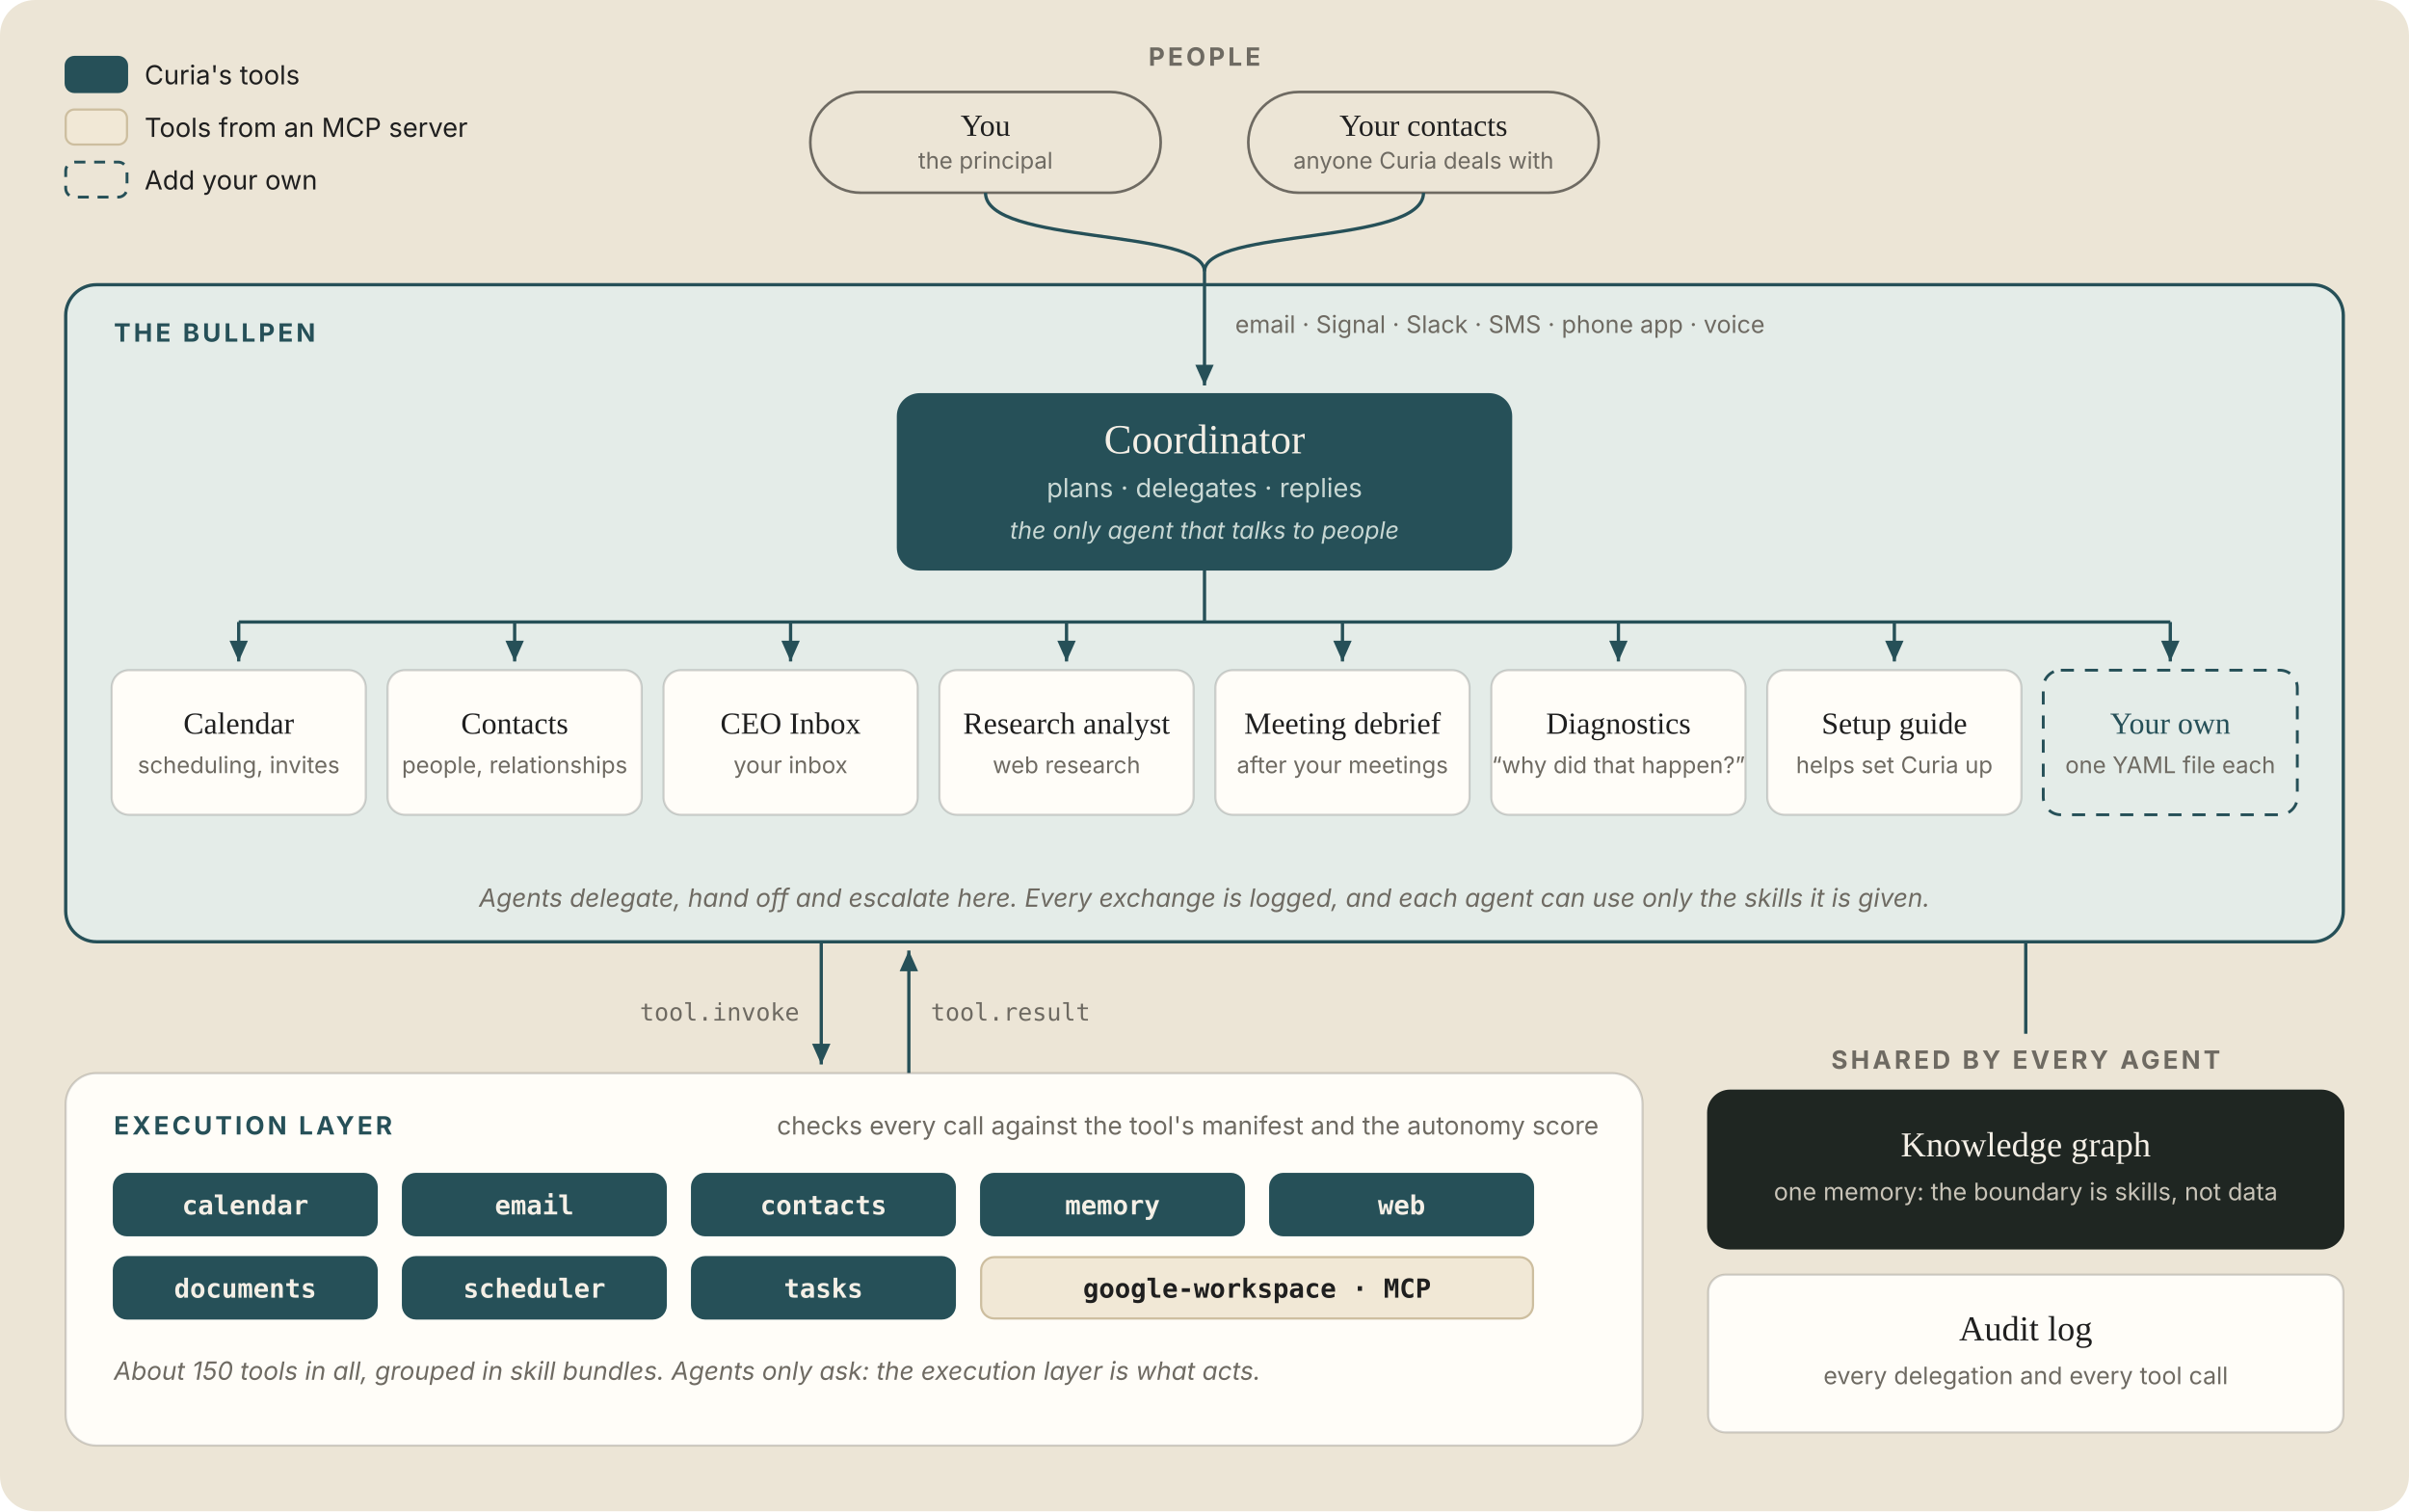
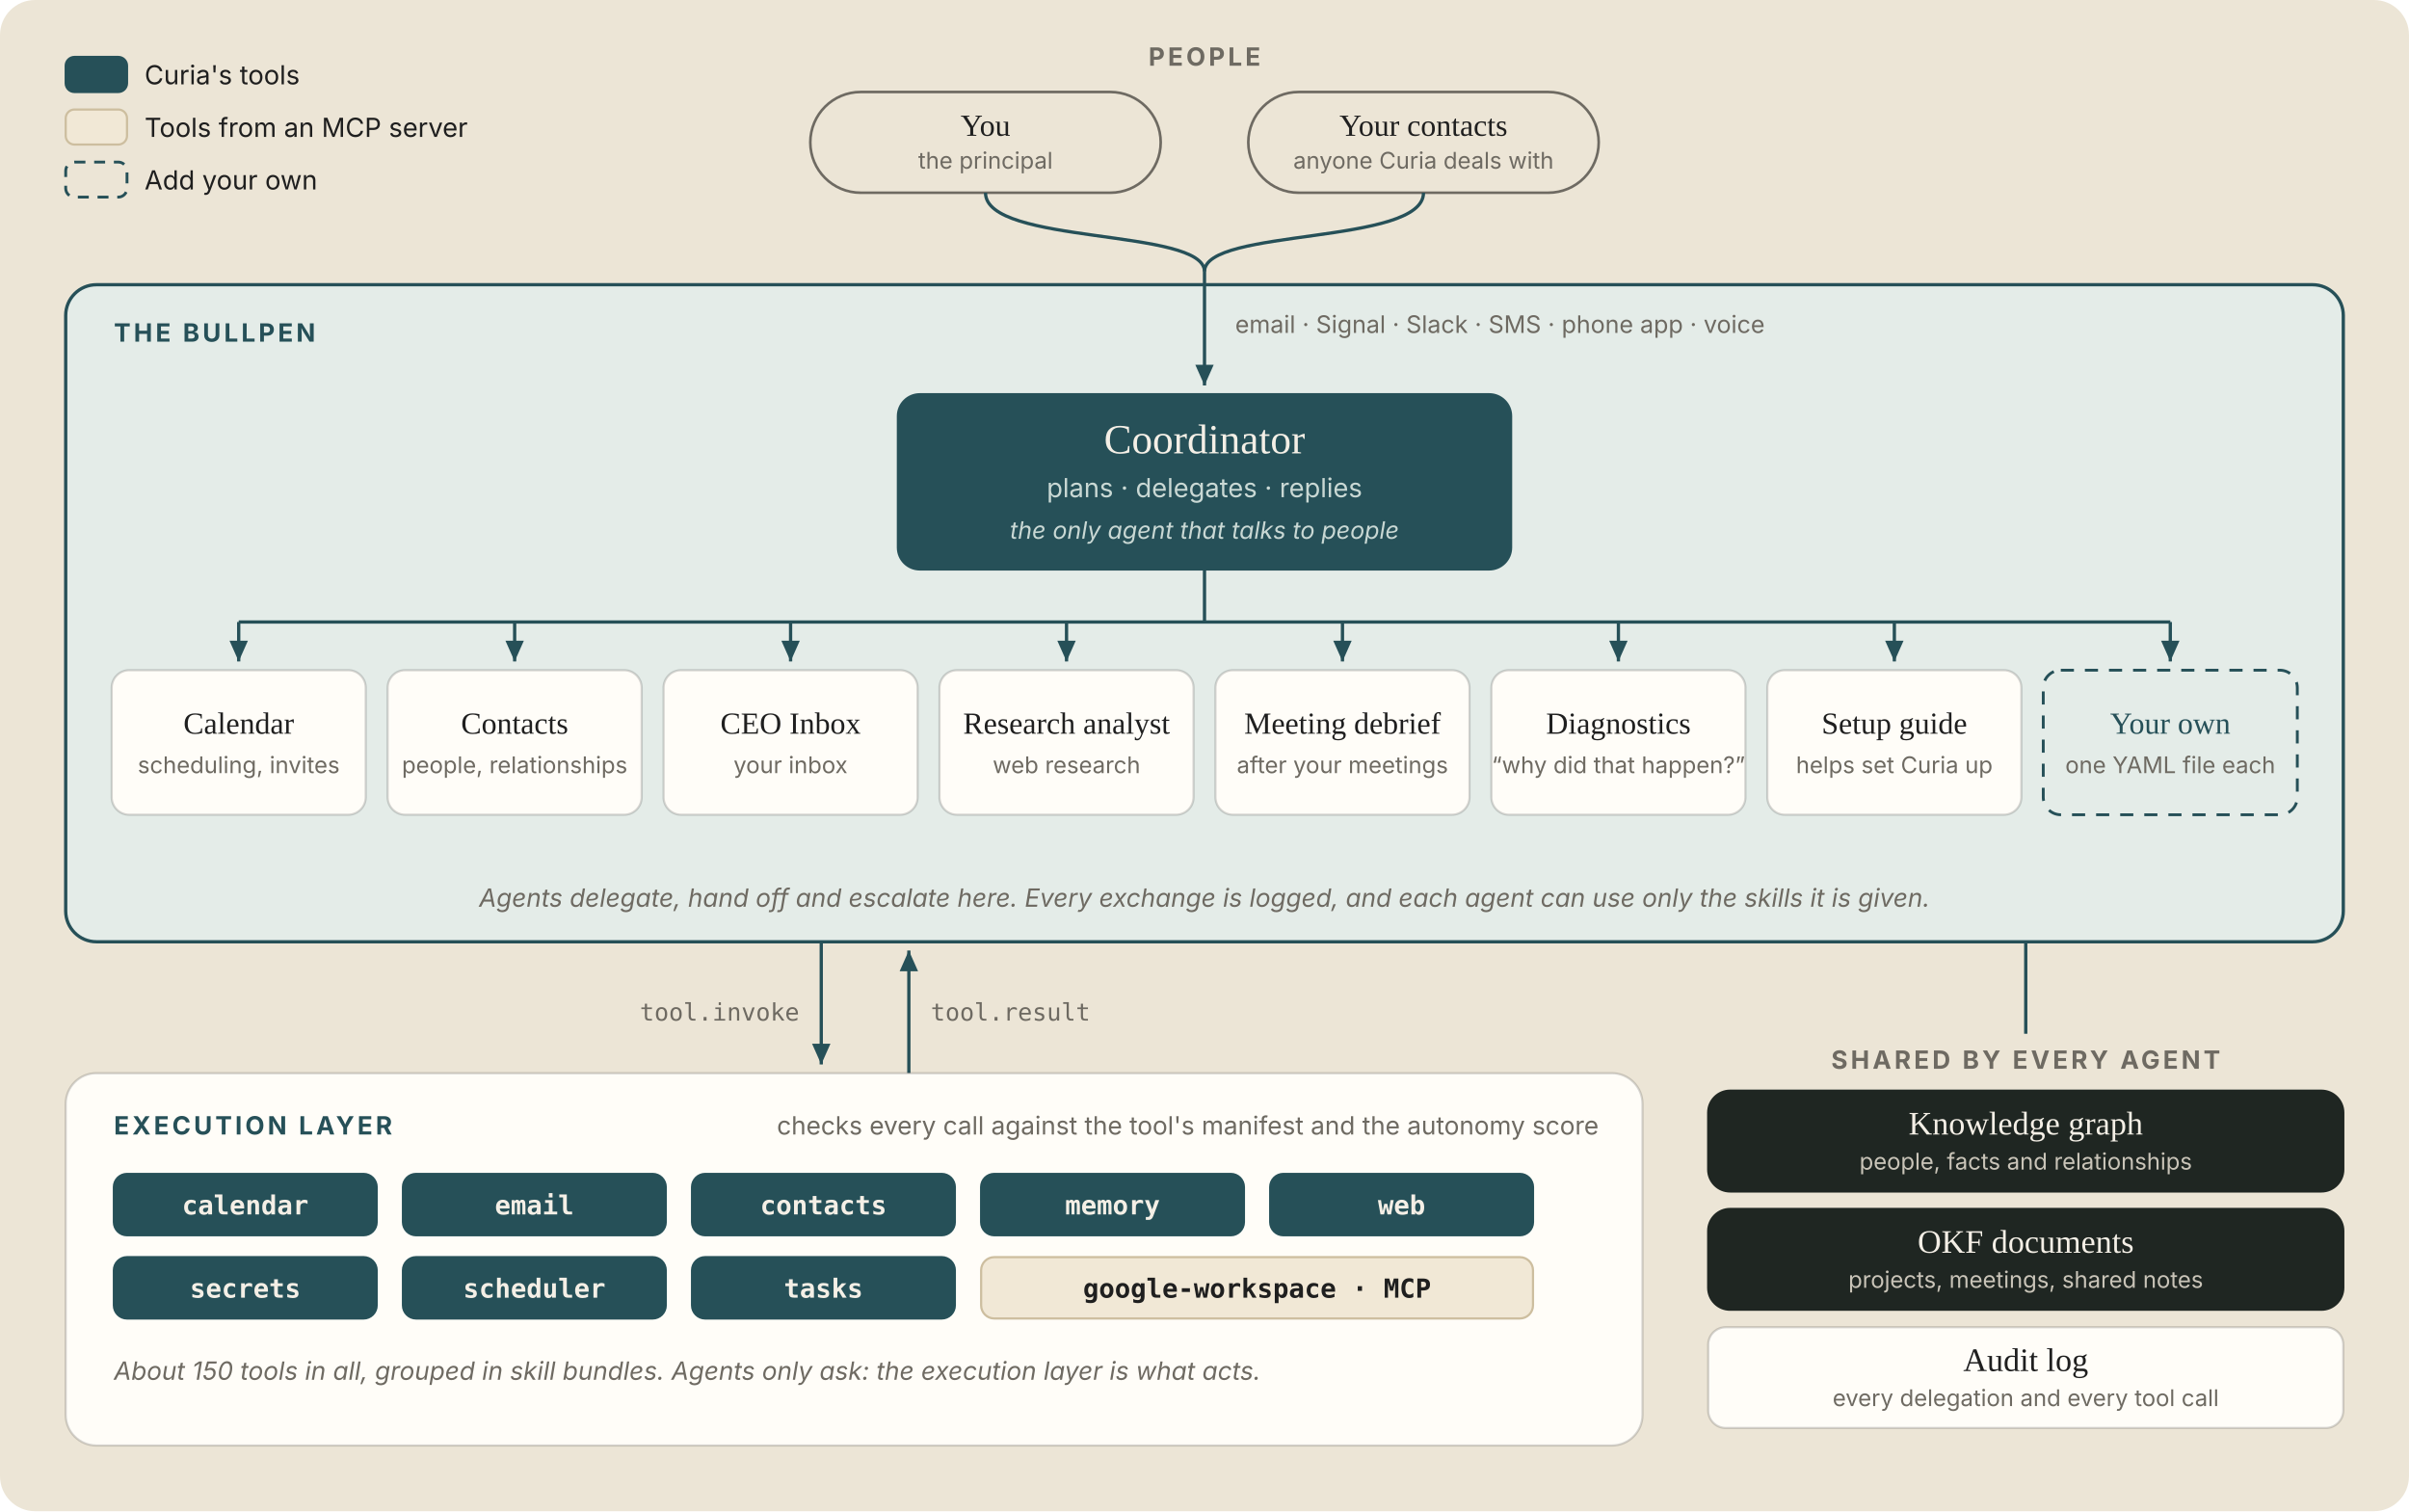
<svg xmlns="http://www.w3.org/2000/svg" viewBox="0 0 1100 690" width="1100" height="690" role="img" aria-labelledby="t d">
  <defs>
    <marker id="arr" viewBox="0 0 10 10" refX="9" refY="5" markerWidth="7" markerHeight="7" orient="auto">
      <path d="M0,1 L9,5 L0,9 z" fill="#265058" />
    </marker>
    <marker id="arrs" viewBox="0 0 10 10" refX="1" refY="5" markerWidth="7" markerHeight="7" orient="auto">
      <path d="M10,1 L1,5 L10,9 z" fill="#265058" />
    </marker>
  </defs>
  <rect x="0" y="0" width="1100" height="690" rx="16" fill="#ECE5D6" stroke="none" stroke-width="1" />
  <rect x="30" y="26" width="28" height="16" rx="4" fill="#265058" stroke="#265058" stroke-width="1" />
  <text x="66" y="38.5" font-size="12" fill="#1F1F1F" text-anchor="start" font-family="Inter, -apple-system, 'Segoe UI', Helvetica, Arial, sans-serif">Curia's tools</text>
  <rect x="30" y="50" width="28" height="16" rx="4" fill="#F1E8D6" stroke="#CDBE9F" stroke-width="1" />
  <text x="66" y="62.5" font-size="12" fill="#1F1F1F" text-anchor="start" font-family="Inter, -apple-system, 'Segoe UI', Helvetica, Arial, sans-serif">Tools from an MCP server</text>
  <rect x="30" y="74" width="28" height="16" rx="4" fill="none" stroke="#265058" stroke-width="1.3" stroke-dasharray="5 4" />
  <text x="66" y="86.5" font-size="12" fill="#1F1F1F" text-anchor="start" font-family="Inter, -apple-system, 'Segoe UI', Helvetica, Arial, sans-serif">Add your own</text>
  <text x="550.0" y="30" font-size="11.5" fill="#6E6A62" text-anchor="middle" font-family="Inter, -apple-system, 'Segoe UI', Helvetica, Arial, sans-serif" font-weight="700" letter-spacing="0.12em">PEOPLE</text>
  <rect x="370.0" y="42" width="160" height="46" rx="23" fill="none" stroke="#6E6A62" stroke-width="1.2" />
  <text x="450.0" y="62" font-size="14" fill="#1F1F1F" text-anchor="middle" font-family="Lora, Georgia, 'Times New Roman', serif" font-weight="500">You</text>
  <text x="450.0" y="77" font-size="10.5" fill="#6E6A62" text-anchor="middle" font-family="Inter, -apple-system, 'Segoe UI', Helvetica, Arial, sans-serif">the principal</text>
  <rect x="570.0" y="42" width="160" height="46" rx="23" fill="none" stroke="#6E6A62" stroke-width="1.2" />
  <text x="650.0" y="62" font-size="14" fill="#1F1F1F" text-anchor="middle" font-family="Lora, Georgia, 'Times New Roman', serif" font-weight="500">Your contacts</text>
  <text x="650.0" y="77" font-size="10.5" fill="#6E6A62" text-anchor="middle" font-family="Inter, -apple-system, 'Segoe UI', Helvetica, Arial, sans-serif">anyone Curia deals with</text>
  <path d="M450.0,88 C450.0,112 550.0,104 550.0,124" fill="none" stroke="#265058" stroke-width="1.5" />
  <path d="M650.0,88 C650.0,112 550.0,104 550.0,124" fill="none" stroke="#265058" stroke-width="1.5" />
  <rect x="30" y="130" width="1040" height="300" rx="14" fill="#E4ECE8" stroke="#265058" stroke-width="1.5" />
  <text x="52" y="156" font-size="11.5" fill="#265058" text-anchor="start" font-family="Inter, -apple-system, 'Segoe UI', Helvetica, Arial, sans-serif" font-weight="700" letter-spacing="0.12em">THE BULLPEN</text>
  <text x="564.0" y="152" font-size="11" fill="#6E6A62" text-anchor="start" font-family="Inter, -apple-system, 'Segoe UI', Helvetica, Arial, sans-serif">email · Signal · Slack · SMS · phone app · voice</text>
  <path d="M550.0,124 L550.0,176" fill="none" stroke="#265058" stroke-width="1.5" marker-end="url(#arr)" />
  <rect x="410.0" y="180" width="280" height="80" rx="10" fill="#265058" stroke="#265058" stroke-width="1" />
  <text x="550.0" y="207" font-size="19" fill="#F4EFE6" text-anchor="middle" font-family="Lora, Georgia, 'Times New Roman', serif" font-weight="500">Coordinator</text>
  <text x="550.0" y="227" font-size="12" fill="#C9D8D4" text-anchor="middle" font-family="Inter, -apple-system, 'Segoe UI', Helvetica, Arial, sans-serif">plans · delegates · replies</text>
  <text x="550.0" y="246" font-size="11" fill="#C9D8D4" text-anchor="middle" font-family="Inter, -apple-system, 'Segoe UI', Helvetica, Arial, sans-serif" font-style="italic">the only agent that talks to people</text>
  <path d="M550.0,260 L550.0,284" fill="none" stroke="#265058" stroke-width="1.5" />
  <path d="M109.0,284 L991.0,284" fill="none" stroke="#265058" stroke-width="1.5" />
  <path d="M109.0,284 L109.0,302" fill="none" stroke="#265058" stroke-width="1.5" marker-end="url(#arr)" />
  <rect x="51.0" y="306" width="116" height="66" rx="8" fill="#FFFDF8" stroke="rgba(31,31,31,0.18)" stroke-width="1" />
  <text x="109.0" y="335" font-size="14" fill="#1F1F1F" text-anchor="middle" font-family="Lora, Georgia, 'Times New Roman', serif" font-weight="500">Calendar</text>
  <text x="109.0" y="353" font-size="10.5" fill="#6E6A62" text-anchor="middle" font-family="Inter, -apple-system, 'Segoe UI', Helvetica, Arial, sans-serif">scheduling, invites</text>
  <path d="M235.0,284 L235.0,302" fill="none" stroke="#265058" stroke-width="1.5" marker-end="url(#arr)" />
  <rect x="177.0" y="306" width="116" height="66" rx="8" fill="#FFFDF8" stroke="rgba(31,31,31,0.18)" stroke-width="1" />
  <text x="235.0" y="335" font-size="14" fill="#1F1F1F" text-anchor="middle" font-family="Lora, Georgia, 'Times New Roman', serif" font-weight="500">Contacts</text>
  <text x="235.0" y="353" font-size="10.5" fill="#6E6A62" text-anchor="middle" font-family="Inter, -apple-system, 'Segoe UI', Helvetica, Arial, sans-serif">people, relationships</text>
  <path d="M361.0,284 L361.0,302" fill="none" stroke="#265058" stroke-width="1.5" marker-end="url(#arr)" />
  <rect x="303.0" y="306" width="116" height="66" rx="8" fill="#FFFDF8" stroke="rgba(31,31,31,0.18)" stroke-width="1" />
  <text x="361.0" y="335" font-size="14" fill="#1F1F1F" text-anchor="middle" font-family="Lora, Georgia, 'Times New Roman', serif" font-weight="500">CEO Inbox</text>
  <text x="361.0" y="353" font-size="10.5" fill="#6E6A62" text-anchor="middle" font-family="Inter, -apple-system, 'Segoe UI', Helvetica, Arial, sans-serif">your inbox</text>
  <path d="M487.0,284 L487.0,302" fill="none" stroke="#265058" stroke-width="1.5" marker-end="url(#arr)" />
  <rect x="429.0" y="306" width="116" height="66" rx="8" fill="#FFFDF8" stroke="rgba(31,31,31,0.18)" stroke-width="1" />
  <text x="487.0" y="335" font-size="14" fill="#1F1F1F" text-anchor="middle" font-family="Lora, Georgia, 'Times New Roman', serif" font-weight="500">Research analyst</text>
  <text x="487.0" y="353" font-size="10.5" fill="#6E6A62" text-anchor="middle" font-family="Inter, -apple-system, 'Segoe UI', Helvetica, Arial, sans-serif">web research</text>
  <path d="M613.0,284 L613.0,302" fill="none" stroke="#265058" stroke-width="1.5" marker-end="url(#arr)" />
  <rect x="555.0" y="306" width="116" height="66" rx="8" fill="#FFFDF8" stroke="rgba(31,31,31,0.18)" stroke-width="1" />
  <text x="613.0" y="335" font-size="14" fill="#1F1F1F" text-anchor="middle" font-family="Lora, Georgia, 'Times New Roman', serif" font-weight="500">Meeting debrief</text>
  <text x="613.0" y="353" font-size="10.5" fill="#6E6A62" text-anchor="middle" font-family="Inter, -apple-system, 'Segoe UI', Helvetica, Arial, sans-serif">after your meetings</text>
  <path d="M739.0,284 L739.0,302" fill="none" stroke="#265058" stroke-width="1.5" marker-end="url(#arr)" />
  <rect x="681.0" y="306" width="116" height="66" rx="8" fill="#FFFDF8" stroke="rgba(31,31,31,0.18)" stroke-width="1" />
  <text x="739.0" y="335" font-size="14" fill="#1F1F1F" text-anchor="middle" font-family="Lora, Georgia, 'Times New Roman', serif" font-weight="500">Diagnostics</text>
  <text x="739.0" y="353" font-size="10.5" fill="#6E6A62" text-anchor="middle" font-family="Inter, -apple-system, 'Segoe UI', Helvetica, Arial, sans-serif">“why did that happen?”</text>
  <path d="M865.0,284 L865.0,302" fill="none" stroke="#265058" stroke-width="1.5" marker-end="url(#arr)" />
  <rect x="807.0" y="306" width="116" height="66" rx="8" fill="#FFFDF8" stroke="rgba(31,31,31,0.18)" stroke-width="1" />
  <text x="865.0" y="335" font-size="14" fill="#1F1F1F" text-anchor="middle" font-family="Lora, Georgia, 'Times New Roman', serif" font-weight="500">Setup guide</text>
  <text x="865.0" y="353" font-size="10.5" fill="#6E6A62" text-anchor="middle" font-family="Inter, -apple-system, 'Segoe UI', Helvetica, Arial, sans-serif">helps set Curia up</text>
  <path d="M991.0,284 L991.0,302" fill="none" stroke="#265058" stroke-width="1.5" marker-end="url(#arr)" />
  <rect x="933.0" y="306" width="116" height="66" rx="8" fill="none" stroke="#265058" stroke-width="1.3" stroke-dasharray="6 5" />
  <text x="991.0" y="335" font-size="14" fill="#265058" text-anchor="middle" font-family="Lora, Georgia, 'Times New Roman', serif" font-weight="500">Your own</text>
  <text x="991.0" y="353" font-size="10.5" fill="#6E6A62" text-anchor="middle" font-family="Inter, -apple-system, 'Segoe UI', Helvetica, Arial, sans-serif">one YAML file each</text>
  <text x="550.0" y="414" font-size="11.5" fill="#6E6A62" text-anchor="middle" font-family="Inter, -apple-system, 'Segoe UI', Helvetica, Arial, sans-serif" font-style="italic">Agents delegate, hand off and escalate here. Every exchange is logged, and each agent can use only the skills it is given.</text>
  <path d="M375.0,430 L375.0,486" fill="none" stroke="#265058" stroke-width="1.5" marker-end="url(#arr)" />
  <text x="365.0" y="466" font-size="11" fill="#6E6A62" text-anchor="end" font-family="ui-monospace, SFMono-Regular, Menlo, Consolas, monospace">tool.invoke</text>
  <path d="M415.0,490 L415.0,434" fill="none" stroke="#265058" stroke-width="1.5" marker-end="url(#arr)" />
  <text x="425.0" y="466" font-size="11" fill="#6E6A62" text-anchor="start" font-family="ui-monospace, SFMono-Regular, Menlo, Consolas, monospace">tool.result</text>
  <rect x="30" y="490" width="720" height="170" rx="14" fill="#FFFDF8" stroke="rgba(31,31,31,0.18)" stroke-width="1" />
  <text x="52" y="518" font-size="11.5" fill="#265058" text-anchor="start" font-family="Inter, -apple-system, 'Segoe UI', Helvetica, Arial, sans-serif" font-weight="700" letter-spacing="0.12em">EXECUTION LAYER</text>
  <text x="730" y="518" font-size="11.5" fill="#6E6A62" text-anchor="end" font-family="Inter, -apple-system, 'Segoe UI', Helvetica, Arial, sans-serif">checks every call against the tool's manifest and the autonomy score</text>
  <rect x="52" y="536" width="120" height="28" rx="6" fill="#265058" stroke="#265058" stroke-width="1" />
  <text x="112.0" y="554.5" font-size="12" fill="#F4EFE6" text-anchor="middle" font-family="ui-monospace, SFMono-Regular, Menlo, Consolas, monospace" font-weight="600">calendar</text>
  <rect x="184" y="536" width="120" height="28" rx="6" fill="#265058" stroke="#265058" stroke-width="1" />
  <text x="244.0" y="554.5" font-size="12" fill="#F4EFE6" text-anchor="middle" font-family="ui-monospace, SFMono-Regular, Menlo, Consolas, monospace" font-weight="600">email</text>
  <rect x="316" y="536" width="120" height="28" rx="6" fill="#265058" stroke="#265058" stroke-width="1" />
  <text x="376.0" y="554.5" font-size="12" fill="#F4EFE6" text-anchor="middle" font-family="ui-monospace, SFMono-Regular, Menlo, Consolas, monospace" font-weight="600">contacts</text>
  <rect x="448" y="536" width="120" height="28" rx="6" fill="#265058" stroke="#265058" stroke-width="1" />
  <text x="508.0" y="554.5" font-size="12" fill="#F4EFE6" text-anchor="middle" font-family="ui-monospace, SFMono-Regular, Menlo, Consolas, monospace" font-weight="600">memory</text>
  <rect x="580" y="536" width="120" height="28" rx="6" fill="#265058" stroke="#265058" stroke-width="1" />
  <text x="640.0" y="554.5" font-size="12" fill="#F4EFE6" text-anchor="middle" font-family="ui-monospace, SFMono-Regular, Menlo, Consolas, monospace" font-weight="600">web</text>
  <rect x="52" y="574" width="120" height="28" rx="6" fill="#265058" stroke="#265058" stroke-width="1" />
-   <text x="112.0" y="592.5" font-size="12" fill="#F4EFE6" text-anchor="middle" font-family="ui-monospace, SFMono-Regular, Menlo, Consolas, monospace" font-weight="600">documents</text>
+   <text x="112.0" y="592.5" font-size="12" fill="#F4EFE6" text-anchor="middle" font-family="ui-monospace, SFMono-Regular, Menlo, Consolas, monospace" font-weight="600">secrets</text>
  <rect x="184" y="574" width="120" height="28" rx="6" fill="#265058" stroke="#265058" stroke-width="1" />
  <text x="244.0" y="592.5" font-size="12" fill="#F4EFE6" text-anchor="middle" font-family="ui-monospace, SFMono-Regular, Menlo, Consolas, monospace" font-weight="600">scheduler</text>
  <rect x="316" y="574" width="120" height="28" rx="6" fill="#265058" stroke="#265058" stroke-width="1" />
  <text x="376.0" y="592.5" font-size="12" fill="#F4EFE6" text-anchor="middle" font-family="ui-monospace, SFMono-Regular, Menlo, Consolas, monospace" font-weight="600">tasks</text>
  <rect x="448" y="574" width="252" height="28" rx="6" fill="#F1E8D6" stroke="#CDBE9F" stroke-width="1" />
  <text x="574.0" y="592.5" font-size="12" fill="#1F1F1F" text-anchor="middle" font-family="ui-monospace, SFMono-Regular, Menlo, Consolas, monospace" font-weight="600">google-workspace · MCP</text>
  <text x="52" y="630" font-size="11.5" fill="#6E6A62" text-anchor="start" font-family="Inter, -apple-system, 'Segoe UI', Helvetica, Arial, sans-serif" font-style="italic">About 150 tools in all, grouped in skill bundles. Agents only ask: the execution layer is what acts.</text>
  <text x="925.0" y="488" font-size="11.5" fill="#6E6A62" text-anchor="middle" font-family="Inter, -apple-system, 'Segoe UI', Helvetica, Arial, sans-serif" font-weight="700" letter-spacing="0.12em">SHARED BY EVERY AGENT</text>
  <path d="M925.0,430 L925.0,472" fill="none" stroke="#265058" stroke-width="1.5" />
-   <rect x="780" y="498" width="290" height="72" rx="10" fill="#1F2622" stroke="#1F2622" stroke-width="1" />
-   <text x="925.0" y="528" font-size="16" fill="#F4EFE6" text-anchor="middle" font-family="Lora, Georgia, 'Times New Roman', serif" font-weight="500">Knowledge graph</text>
-   <text x="925.0" y="548" font-size="11" fill="#C9C4B8" text-anchor="middle" font-family="Inter, -apple-system, 'Segoe UI', Helvetica, Arial, sans-serif">one memory: the boundary is skills, not data</text>
-   <rect x="780" y="582" width="290" height="72" rx="8" fill="#FFFDF8" stroke="rgba(31,31,31,0.18)" stroke-width="1" />
-   <text x="925.0" y="612" font-size="16" fill="#1F1F1F" text-anchor="middle" font-family="Lora, Georgia, 'Times New Roman', serif" font-weight="500">Audit log</text>
-   <text x="925.0" y="632" font-size="11" fill="#6E6A62" text-anchor="middle" font-family="Inter, -apple-system, 'Segoe UI', Helvetica, Arial, sans-serif">every delegation and every tool call</text>
+   <rect x="780" y="498" width="290" height="46" rx="10" fill="#1F2622" stroke="#1F2622" stroke-width="1" />
+   <text x="925.0" y="518" font-size="15" fill="#F4EFE6" text-anchor="middle" font-family="Lora, Georgia, 'Times New Roman', serif" font-weight="500">Knowledge graph</text>
+   <text x="925.0" y="534" font-size="10.5" fill="#C9C4B8" text-anchor="middle" font-family="Inter, -apple-system, 'Segoe UI', Helvetica, Arial, sans-serif">people, facts and relationships</text>
+   <rect x="780" y="552" width="290" height="46" rx="10" fill="#1F2622" stroke="#1F2622" stroke-width="1" />
+   <text x="925.0" y="572" font-size="15" fill="#F4EFE6" text-anchor="middle" font-family="Lora, Georgia, 'Times New Roman', serif" font-weight="500">OKF documents</text>
+   <text x="925.0" y="588" font-size="10.5" fill="#C9C4B8" text-anchor="middle" font-family="Inter, -apple-system, 'Segoe UI', Helvetica, Arial, sans-serif">projects, meetings, shared notes</text>
+   <rect x="780" y="606" width="290" height="46" rx="8" fill="#FFFDF8" stroke="rgba(31,31,31,0.18)" stroke-width="1" />
+   <text x="925.0" y="626" font-size="15" fill="#1F1F1F" text-anchor="middle" font-family="Lora, Georgia, 'Times New Roman', serif" font-weight="500">Audit log</text>
+   <text x="925.0" y="642" font-size="10.5" fill="#6E6A62" text-anchor="middle" font-family="Inter, -apple-system, 'Segoe UI', Helvetica, Arial, sans-serif">every delegation and every tool call</text>
</svg>
